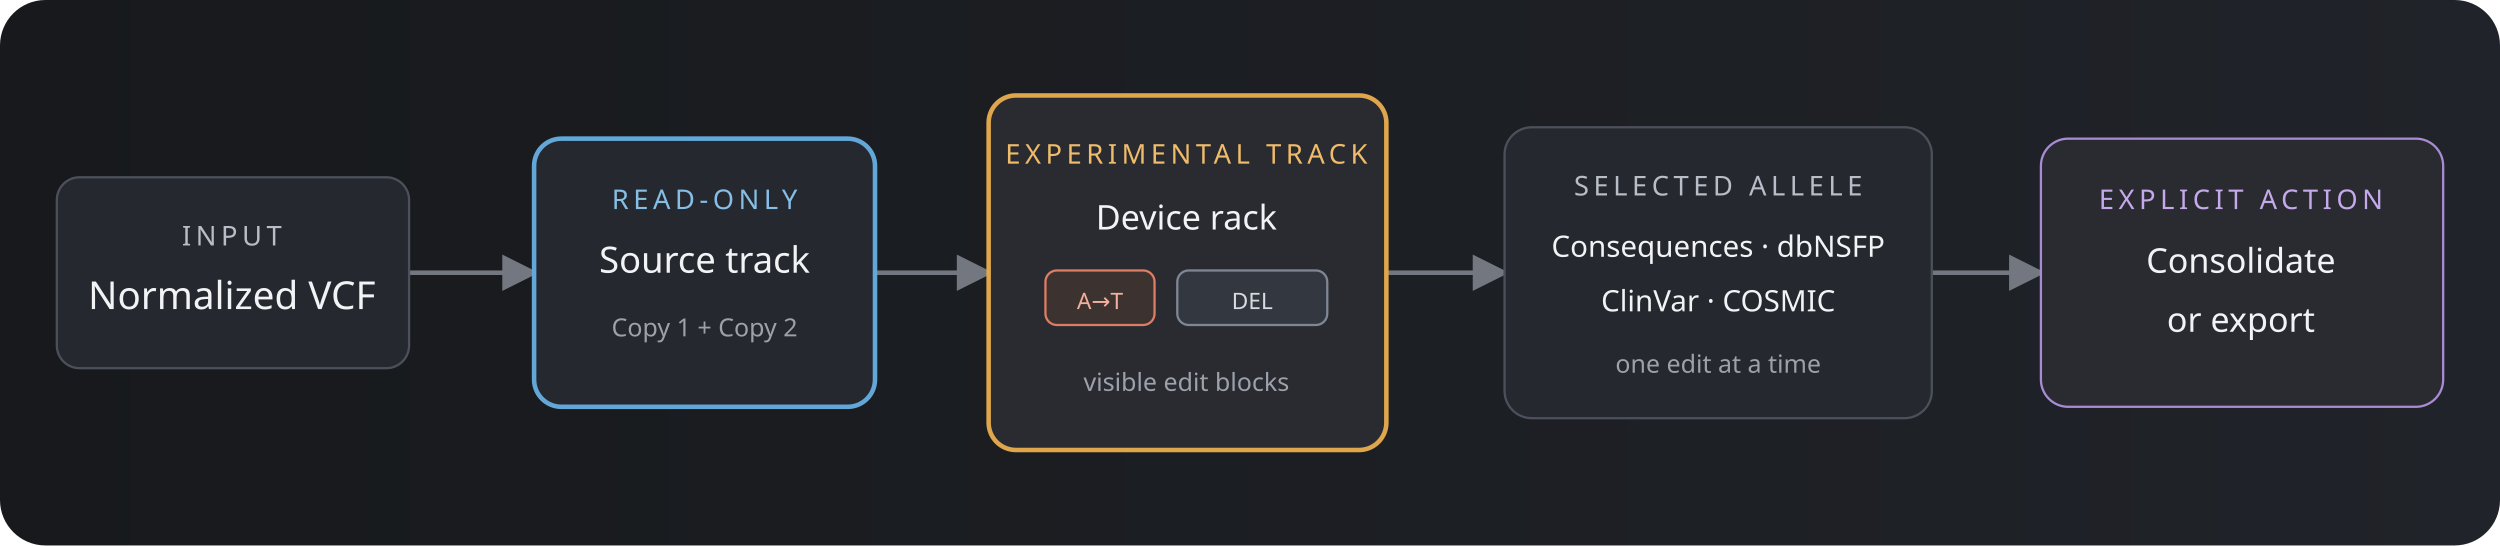
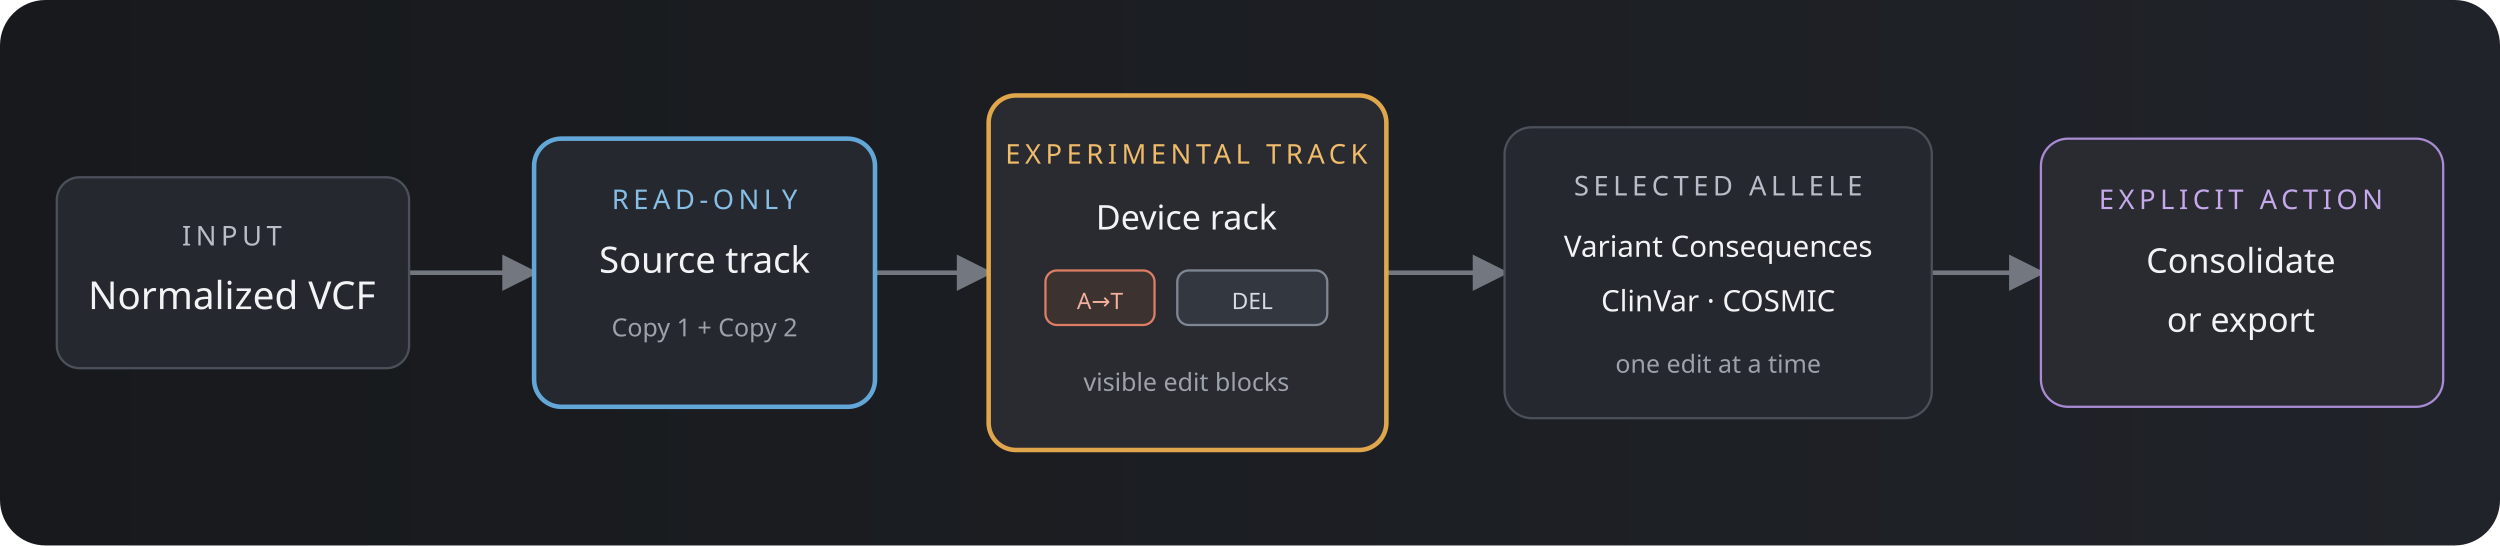
<svg xmlns="http://www.w3.org/2000/svg" viewBox="0 0 1100 240" role="img" aria-labelledby="title desc">
  <defs>
    <linearGradient id="bg" x1="0" x2="1">
      <stop stop-color="#17191c" />
      <stop offset="1" stop-color="#202329" />
    </linearGradient>
    <marker id="arrow" markerWidth="8" markerHeight="8" refX="7" refY="4" orient="auto">
      <path d="M0 0l8 4-8 4z" fill="#727780" />
    </marker>
  </defs>
  <rect width="1100" height="240" rx="20" fill="url(#bg)" />
  <g fill="none" stroke="#727780" stroke-width="2" marker-end="url(#arrow)">
    <path d="M180 120h55" />
    <path d="M385 120h50" />
    <path d="M610 120h52" />
    <path d="M850 120h48" />
  </g>
  <g font-family="system-ui,sans-serif" text-anchor="middle">
    <g>
      <rect x="25" y="78" width="155" height="84" rx="10" fill="#25282e" stroke="#4b505a" />
      <text x="102" y="108" fill="#b8bdc7" font-size="12" letter-spacing="2">INPUT</text>
      <text x="102" y="136" fill="#f2f3f5" font-size="17">Normalized VCF</text>
    </g>
    <g>
      <rect x="235" y="61" width="150" height="118" rx="12" fill="#25282e" stroke="#63a7d8" stroke-width="2" />
      <text x="310" y="92" fill="#86bee6" font-size="12" letter-spacing="2">READ-ONLY</text>
      <text x="310" y="120" fill="#f2f3f5" font-size="16">Source track</text>
      <text x="310" y="148" fill="#9ca1aa" font-size="11">Copy 1 + Copy 2</text>
    </g>
    <g>
      <rect x="435" y="42" width="175" height="156" rx="12" fill="#292b31" stroke="#e0a64c" stroke-width="2" />
      <text x="522" y="72" fill="#f0bc69" font-size="12" letter-spacing="2">EXPERIMENTAL TRACK</text>
      <text x="522" y="101" fill="#f2f3f5" font-size="15">Device rack</text>
      <rect x="460" y="119" width="48" height="24" rx="5" fill="#3c3230" stroke="#dd7d63" />
      <text x="484" y="136" fill="#f3b09d" font-size="10">A→T</text>
      <rect x="518" y="119" width="66" height="24" rx="5" fill="#333840" stroke="#808794" />
      <text x="551" y="136" fill="#d8dbe0" font-size="10">DEL</text>
      <text x="522" y="172" fill="#9ca1aa" font-size="11">visible edit blocks</text>
    </g>
    <g>
      <rect x="662" y="56" width="188" height="128" rx="12" fill="#25282e" stroke="#4b505a" />
      <text x="756" y="86" fill="#b8bdc7" font-size="12" letter-spacing="2">SELECTED ALLELE</text>
-       <text x="756" y="113" fill="#f2f3f5" font-size="13">Consequences · dbNSFP</text>
+       <text x="756" y="113" fill="#f2f3f5" font-size="13">Variant Consequences</text>
      <text x="756" y="137" fill="#f2f3f5" font-size="13">ClinVar · COSMIC</text>
      <text x="756" y="164" fill="#9ca1aa" font-size="11">one edit at a time</text>
    </g>
    <g>
      <rect x="898" y="61" width="177" height="118" rx="12" fill="#292b31" stroke="#a98bd4" />
      <text x="986" y="92" fill="#c5a9eb" font-size="12" letter-spacing="2">EXPLICIT ACTION</text>
      <text x="986" y="120" fill="#f2f3f5" font-size="15">Consolidate</text>
      <text x="986" y="146" fill="#f2f3f5" font-size="15">or export</text>
    </g>
  </g>
</svg>
